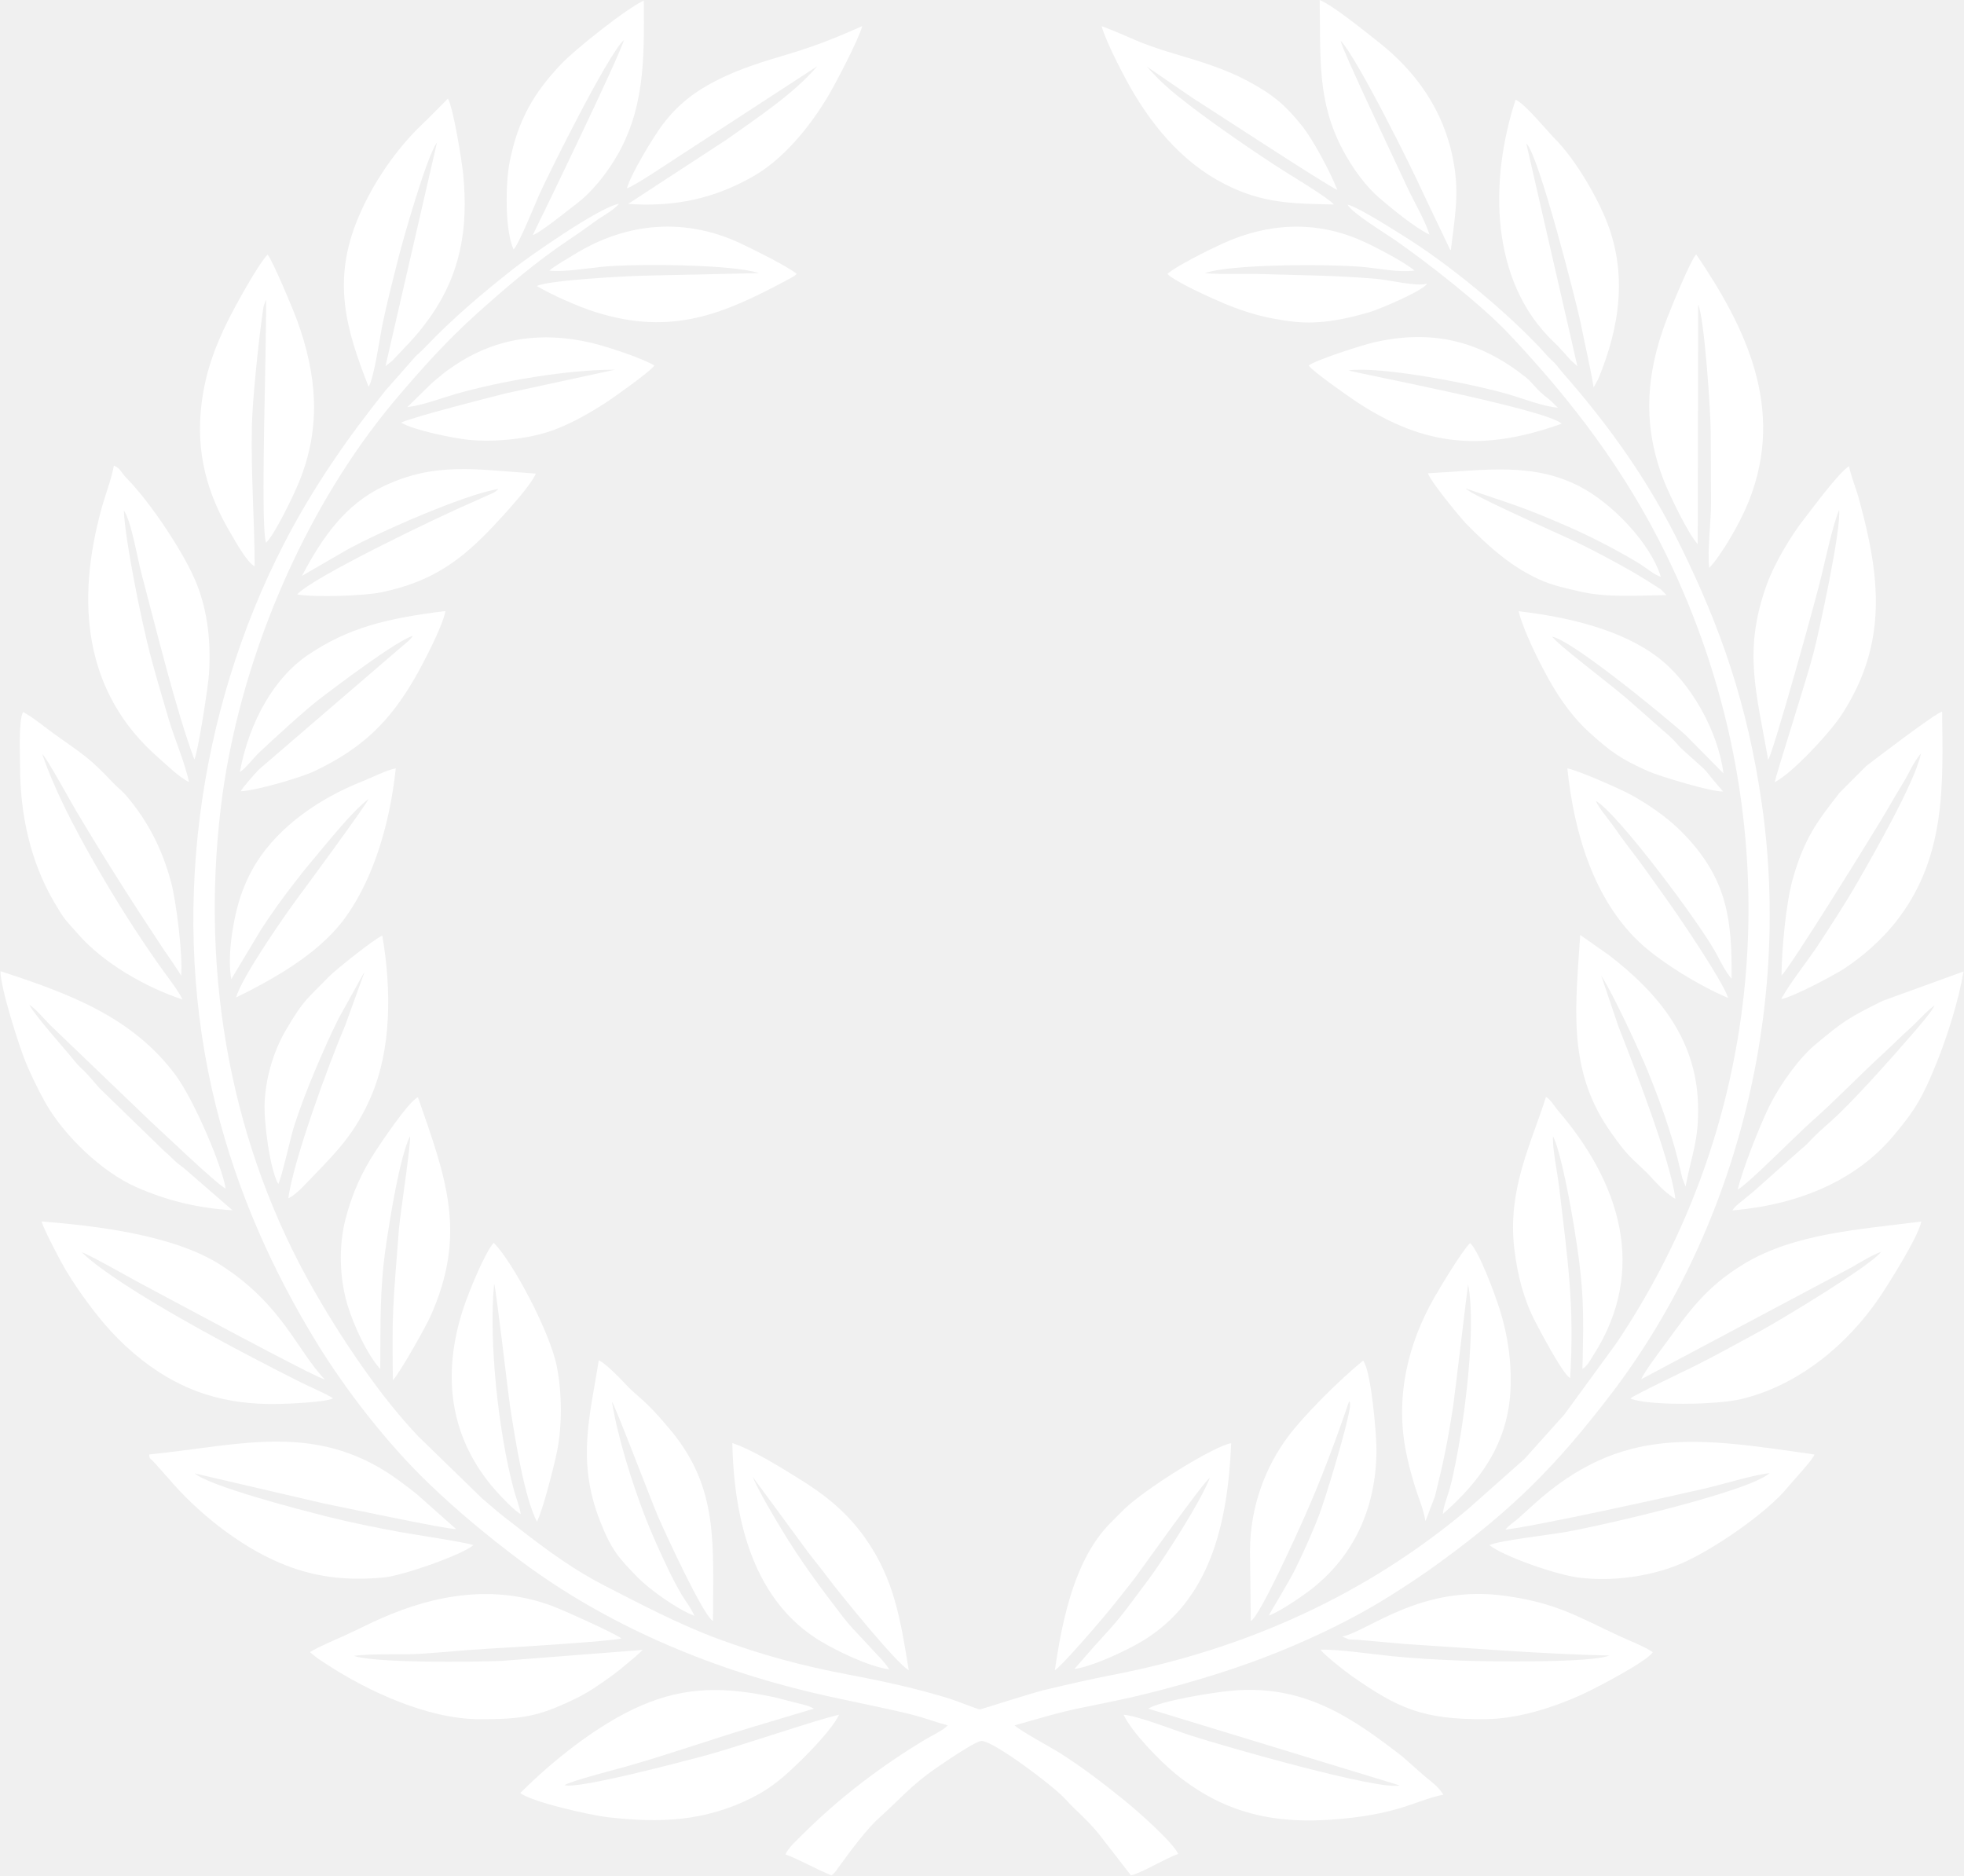
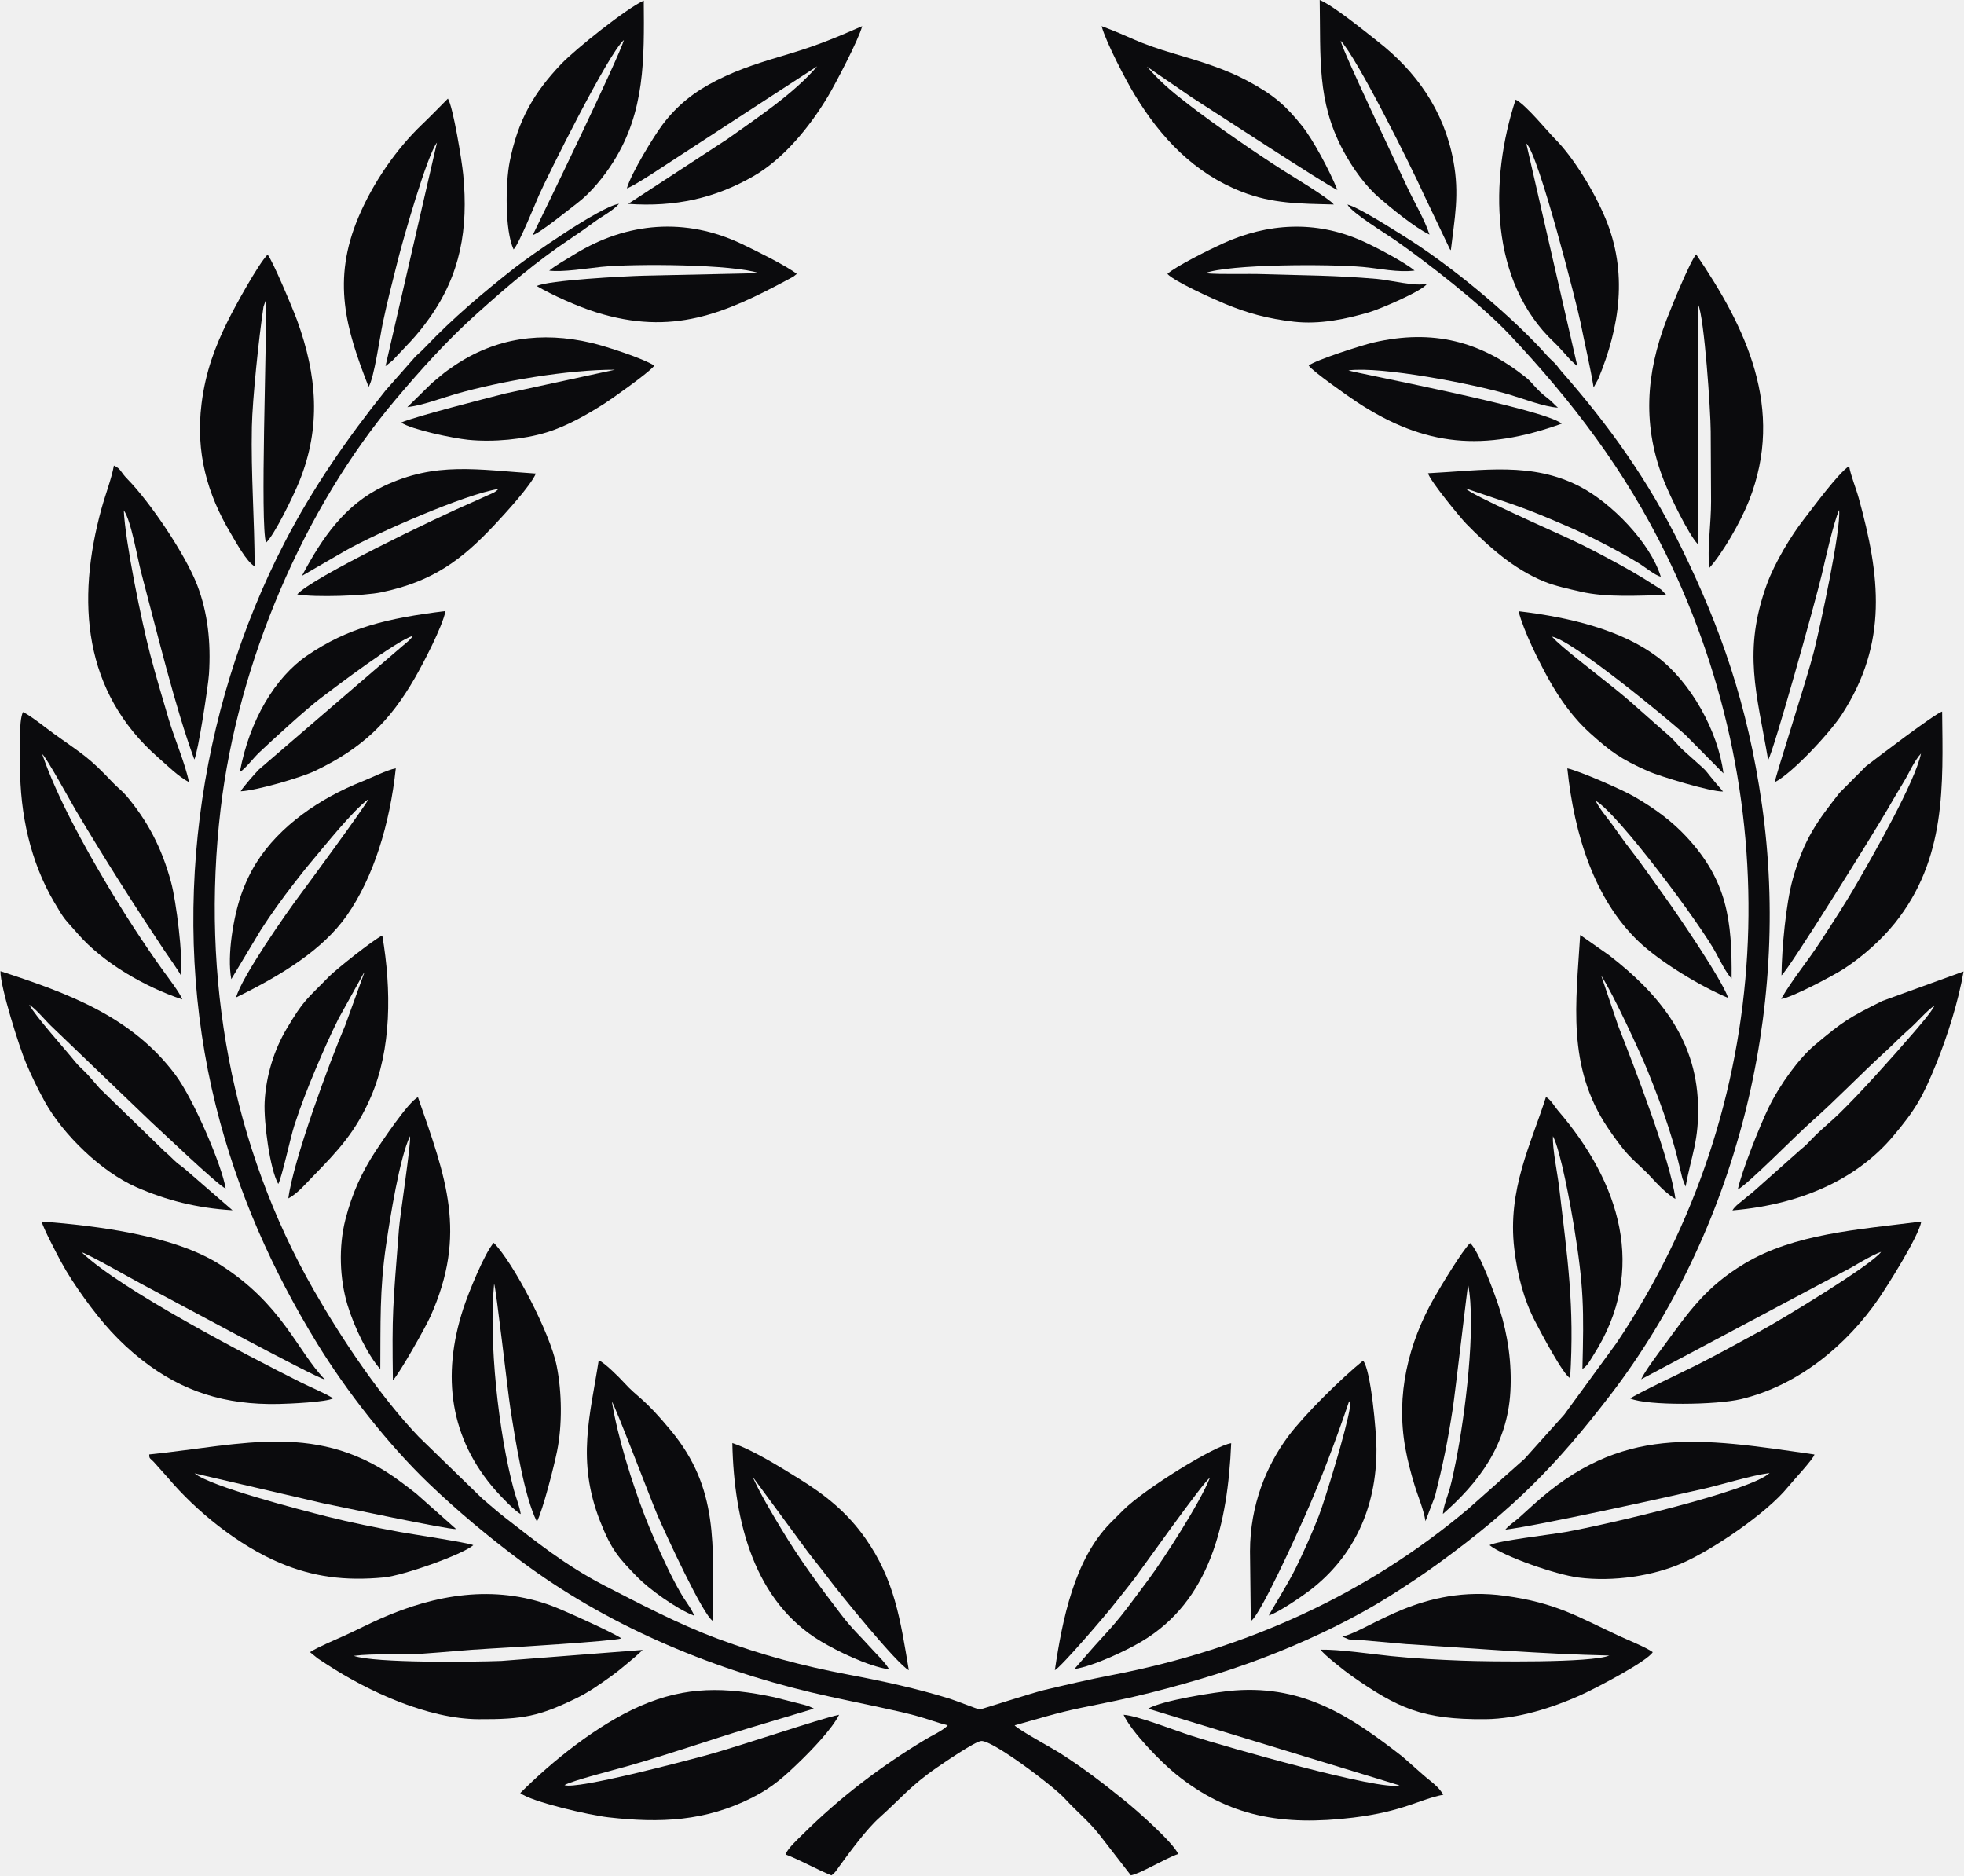
<svg xmlns="http://www.w3.org/2000/svg" xml:space="preserve" width="1285px" height="1227px" version="1.1" style="shape-rendering:geometricPrecision; text-rendering:geometricPrecision; image-rendering:optimizeQuality; fill-rule:evenodd; clip-rule:evenodd" viewBox="0 0 1278.48 1221.35">
  <defs>
    <style type="text/css">
   
-     .fil0 {fill:#fff}
+     .fil0 {fill:#0B0B0D}
   
  </style>
  </defs>
  <g id="Layer_x0020_1">
    <g id="_43673652160">
      <path class="fil0" d="M616.91 1123.64l-1.07 1.07c-3.79,3.22 -8.81,5.34 -13.08,7.9 -29.4,17.64 -56.38,38.22 -80.28,62.01 -2.8,2.79 -9.89,9.22 -11.19,13.08 10.16,3.91 20.26,9.78 29.87,13.65 2.43,-1.64 3.21,-3.25 5.14,-5.89 7.11,-9.73 17.63,-24.09 26.07,-31.65 13.84,-12.4 20.37,-20.84 37.2,-32.46 4.07,-2.81 25.15,-17.31 29.24,-17.52 7.56,-0.37 47.1,29.46 54.58,37.72 7.34,8.09 15.02,14.09 22.36,23.38l20.46 26.41c6.26,-1.12 22.34,-11.03 30.83,-13.92 -3.42,-7.53 -26.05,-27.65 -35.48,-35.24 -13.65,-10.99 -26.03,-20.55 -41.32,-30.33 -5.44,-3.47 -27.23,-15.23 -29.75,-18.21 14.69,-4.02 27.22,-8.1 43.32,-11.39 15.26,-3.12 30.13,-6.01 44.99,-9.79 29.34,-7.46 56.28,-15.66 82.99,-26.42 25.98,-10.46 51.18,-22.87 72.94,-36.53 11.57,-7.26 22.02,-14.23 32.71,-22.02 47.81,-34.83 75.84,-63.04 111,-108.94 81.18,-105.95 118.18,-248.86 98.7,-384.81 -9.33,-65.13 -26.81,-114.73 -52.58,-167.37 -21.33,-43.56 -47.05,-79.38 -77.72,-114.29 -2.82,-3.21 -2.84,-4.11 -6.52,-7.43 -2.58,-2.32 -4.29,-4.53 -6.76,-7.18 -23.63,-25.28 -60.67,-55.81 -90.15,-74.04 -6.76,-4.18 -28.87,-18.4 -36.19,-20.22 2.88,5.47 24.88,18.86 31.17,23.24 20.98,14.62 55.8,41.7 74.16,61.18 40.89,43.37 75.47,88.66 102.27,143.54 79.86,163.55 71.67,358.82 -32.39,513.56l-34.01 46.6 -25.88 28.84 -36.4 32.3c-66.35,56.03 -145.16,91.65 -231.93,108.37 -15.3,2.95 -30.03,6.41 -44.85,9.91 -5.81,1.37 -41.36,12.6 -41.44,12.59 -1.54,-0.13 -15.76,-5.81 -19.65,-7.02 -21.55,-6.69 -43.63,-11.47 -65.96,-15.68 -30.76,-5.81 -57.12,-13 -85.06,-23.34 -25.36,-9.39 -50.98,-22.86 -73.84,-34.63 -25.31,-13.03 -45.23,-29.11 -65.01,-44.46 -5.13,-3.98 -9.83,-8.21 -14.64,-12.25l-41.37 -40.21c-25.01,-26.14 -50.11,-63.7 -68.1,-95.11 -53.94,-94.15 -73.89,-203.84 -60.89,-313.89 11.21,-94.95 54.07,-195.75 114.12,-266.82 16.6,-19.64 33.57,-38.48 52.77,-55.7 19.53,-17.5 38.5,-33.8 60.77,-48.66 5.66,-3.77 10.47,-7.15 15.8,-11.08 5.21,-3.84 11.93,-7.14 15.99,-11.74 -12.17,1.7 -58.89,34.55 -67.79,41.53 -21.44,16.84 -40.52,33.05 -58.05,51.42 -2.56,2.69 -3.38,3.37 -6.61,6.32l-19.58 22.22c-24.78,30.91 -47.3,63.34 -65.89,99.31 -56.81,109.92 -75.27,243.99 -44.59,366.91 13.96,55.97 36.87,107.14 65.76,154.23 19.12,31.17 46.14,65.83 72.77,91.39 18.96,18.19 38.91,34.76 59.98,50.51 55.07,41.14 121.04,69.36 189.05,85.57 15.11,3.6 29.73,6.43 44.94,9.77 7.44,1.63 15.4,3.32 22.62,5.25 7.52,2 14.3,4.67 21.45,6.46z" />
      <path class="fil0" d="M96.9 947.25c-0.03,2.92 0.53,2.34 2.89,4.81l9.41 10.53c18.1,21.48 45.67,43.92 73,55.38 21.33,8.95 42.04,11.81 67.54,9.37 12.64,-1.21 51.26,-14.91 58.2,-21.02 -3.27,-1.62 -40.93,-7.27 -47.76,-8.55 -16.62,-3.11 -31.53,-6.05 -47.69,-10.13 -18.14,-4.58 -75.41,-19.4 -86.05,-28.07l83.74 19.49c12.27,2.48 80.15,16.92 86.6,16.81l-25.79 -22.89c-2.88,-2.39 -6.43,-4.97 -9.58,-7.35 -53.56,-40.58 -103.38,-24.6 -164.51,-18.38z" />
      <path class="fil0" d="M980.1 996.19c20.41,-2.33 104.85,-21.01 129.35,-26.64 12.8,-2.95 30.61,-8.62 42.72,-10.2 -12.4,11.79 -106.5,33.71 -132.93,38.42 -9.52,1.7 -44.06,5.64 -49.47,8.55 8.99,7.26 43.27,19.22 57.87,21.09 22.92,2.94 48.69,-1.09 67.58,-9.37 20.29,-8.89 55.28,-32.75 68.86,-49.54 2.94,-3.63 16.88,-18.55 17.29,-21.22 -75.93,-10.96 -125.66,-19.56 -183.49,33.13l-8.86 8.03c-2.66,2.39 -6.82,5.08 -8.92,7.75z" />
      <path class="fil0" d="M216.62 910.68c-4.84,-3.17 -14.99,-7.38 -21.15,-10.47 -35.37,-17.72 -117,-60.21 -142.5,-84.59 3.47,0.64 33.54,17.77 39.19,20.73 14.65,7.7 112.56,60.74 119.07,62.03 -18.13,-18.79 -27.75,-49.14 -68.4,-74.9 -29.94,-18.98 -79.72,-25.13 -116.02,-27.97 1.06,4.28 9.85,21.04 12.52,25.99 4.51,8.34 9.68,16.12 15.12,23.69 11.66,16.2 22.69,28.76 37.94,40.68 26.22,20.48 54.03,29.17 88.54,28.5 6.84,-0.13 31.62,-1.23 35.69,-3.69z" />
      <path class="fil0" d="M201.57 1075.98l5.1 4.13c2.44,1.64 3.78,2.49 6.01,3.94 27.04,17.64 65.62,35.38 98.59,35.6 29.36,0.19 39.76,-2.08 63.16,-13.35 9.03,-4.34 15.84,-9.33 23.25,-14.59 3.72,-2.64 7.38,-5.71 10.56,-8.35 3.64,-3.02 6.9,-5.73 9.99,-8.82l-91.99 7.16c-18.01,0.7 -82.25,1.54 -96.12,-3.3 12.67,-1.67 30.68,-0.48 44.39,-1.39 14.49,-0.96 29.26,-2.53 43.77,-3.3 10.83,-0.58 81.91,-4.88 86.11,-6.68 -5.24,-3.74 -37.79,-18.39 -45.12,-21.12 -37.77,-14.09 -76.01,-7.56 -111.65,8.2 -7.78,3.44 -15.32,7.35 -23,10.86 -6.59,3.01 -17.34,7.42 -23.05,11.01z" />
      <path class="fil0" d="M873.86 1065.88l4.26 1.78c0.88,0.16 4.21,0.19 5.39,0.25l31.8 2.82c44.61,2.8 87.6,6.44 132.49,7.46 -11.59,4.9 -78.67,3.97 -95.64,3.34 -15.08,-0.56 -31.41,-1.43 -46.29,-2.95 -13.05,-1.33 -33.92,-4.46 -46.05,-4.21 1.23,2.67 16.52,14.57 20.12,17.08 29.99,20.92 46.04,28.57 87.17,28.19 21.45,-0.2 44.11,-7.71 61.18,-15.29 10.5,-4.67 44.32,-22.43 47.8,-28.37 -4.56,-3.25 -16.24,-7.91 -21.87,-10.53 -27.42,-12.73 -40.89,-21.47 -74.26,-26.13 -54.38,-7.6 -88,22.36 -106.1,26.56z" />
      <path class="fil0" d="M1068.55 898.26l136.71 -72.71c5.04,-2.94 14.38,-8.55 19.51,-10.26 -5.8,8.39 -65.14,44.25 -78.06,51.24 -14.11,7.63 -27.64,15.2 -42.15,22.53 -6.81,3.44 -40.07,19.16 -43.09,21.73 11.27,4.8 55.91,4.28 72.19,0.39 37.35,-8.93 69.01,-35.43 89.65,-65.59 5.44,-7.94 25.8,-40.08 27.67,-50.04 -41.71,5.3 -82.54,7.89 -115.06,27.33 -25.93,15.5 -37,32.46 -52.74,53.76 -3.63,4.92 -12.4,16.59 -14.63,21.62z" />
      <path class="fil0" d="M338.54 1167.74c7.26,5.76 45.03,14.38 57.23,15.78 34.19,3.92 63.35,2.58 93.83,-12.79 13.43,-6.78 21.42,-14.25 31.12,-23.64 7.32,-7.08 20.95,-21.16 25.44,-30.32 -12.4,2.47 -65.45,20.72 -86.95,26.51 -12.54,3.37 -84.13,22.42 -91.87,19.28 5.25,-2.99 32.52,-9.92 40.28,-12.12 26.28,-7.44 54.15,-17.21 80.37,-25.14l41.68 -12.5c-0.23,-0.15 -0.6,-0.63 -0.73,-0.41l-2.21 -1.07c-0.9,-0.35 -2.08,-0.67 -3.1,-0.95l-19.76 -5.04c-31.71,-6.69 -57.21,-7.33 -86.95,5.62 -28.36,12.34 -57.85,36.27 -78.38,56.79z" />
      <path class="fil0" d="M747.47 1112.8l163.67 49.94c-12.16,3.74 -112.65,-24.94 -135.77,-32.38 -10.03,-3.22 -34.85,-13 -43.91,-13.59 5.17,11.22 24.07,30.55 33.9,38.53 34.36,27.87 69.52,34.03 115.59,28.43 32.77,-3.99 43.3,-11.96 58.75,-14.91 -2.91,-4.49 -5.2,-6.31 -8.58,-9.11 -1.66,-1.38 -2.76,-2.17 -4.37,-3.61l-13.74 -12.13c-32.27,-25.03 -63.16,-46.52 -109.15,-43.05 -12.53,0.95 -47.83,6.62 -56.39,11.88z" />
      <path class="fil0" d="M151.12 788.21l-30.83 -26.73c-1.8,-1.61 -3.2,-2.4 -5.07,-3.95 -3.13,-2.6 -4.95,-4.97 -8.28,-7.62l-42.4 -41.17c-2.87,-3.23 -5.01,-5.91 -7.91,-9.04 -3.22,-3.49 -5.27,-4.77 -8.3,-8.6 -5.95,-7.52 -25.56,-29.15 -29.59,-36.78 4.89,3.15 10.66,10.61 15.49,15.06l63.49 60.91c7.67,6.96 42.94,40.83 48.96,43.81 -2.37,-14.91 -20.76,-57.99 -32.69,-74.02 -28.35,-38.07 -69.89,-53.18 -113.99,-67.56 -0.14,10.37 12.35,49.61 16.53,59.52 3.88,9.16 7.86,17.34 12.37,25.47 11.84,21.35 36.73,45.64 59.72,55.7 19.33,8.45 38.98,13.55 62.5,15z" />
      <path class="fil0" d="M1131.45 774.72c7.22,-3.99 37.81,-35.27 48.2,-44.43 15.67,-13.81 32.15,-31.06 47.52,-45.04 5.49,-4.99 10.22,-10.02 15.88,-14.97 5.46,-4.79 10.73,-11.28 16.5,-15.46 -1.4,3.76 -11.51,15.27 -14.38,18.6 -13.41,15.55 -33.71,38.24 -47.67,51.82 -5.6,5.45 -11.87,10.42 -17.07,15.79 -3.6,3.74 -4.37,4.7 -8.15,7.77l-30.53 27.15c-1.79,1.64 -3.13,2.43 -4.95,4.05 -2.95,2.63 -7.02,5.14 -8.84,8.3 48.36,-4.16 82.95,-22.64 104.43,-48.08 14.64,-17.33 19.43,-25.49 28.55,-48.06 6.95,-17.2 14.23,-40.09 17.54,-59.46l-52.84 19.18c-22.32,11.11 -25.57,13.28 -43.98,28.67 -9.97,8.33 -22.68,25.39 -30.35,41.27 -5.45,11.28 -17.2,40.62 -19.86,52.9z" />
      <path class="fil0" d="M118.41 650.89c-1.22,-3.81 -9.59,-14.72 -12.33,-18.53 -12.86,-17.88 -25.91,-38.08 -37.28,-57.27 -14.08,-23.77 -31.98,-55.85 -41.6,-83.94 2.18,1.04 18.92,31.61 21.66,36.22 18.87,31.75 37.06,60.34 57.36,90.9 2.24,3.37 10.31,14.66 11.43,17.28 1.23,-13.17 -3.13,-48.39 -6.53,-61 -6.12,-22.71 -15.46,-40.09 -29.19,-56.38 -2.36,-2.8 -5.96,-5.57 -8.57,-8.33 -15.93,-16.86 -19.12,-18.07 -38.05,-31.63 -5.92,-4.24 -14.76,-11.51 -20.58,-14.5 -3.04,5.21 -1.95,29.06 -1.96,35.09 -0.08,31.47 6.88,62.57 22.03,88.4 7.5,12.8 6.68,10.7 15.71,21.09 16.19,18.63 43.49,34.51 67.9,42.6z" />
      <path class="fil0" d="M1159.92 635.27c4.93,-3.94 61.49,-95.11 68.76,-107.71 3.59,-6.22 6.96,-12.01 10.72,-18.16 3.76,-6.13 6.82,-13.71 11.35,-18.66 -3.83,18.57 -31.28,66.35 -41.46,84.08 -7.86,13.69 -15.72,25.54 -24.13,38.56 -8.35,12.93 -17.86,23.99 -25.47,37.21 6.29,-0.56 34.04,-15.17 40.99,-19.71 12.62,-8.25 24.45,-18.99 33.01,-29.64 33.75,-42.02 31.34,-90.22 30.84,-137.83 -4.32,1.06 -42.22,29.92 -49.52,35.55l-17.37 17.44c-13.97,18 -22.86,29.22 -30.4,56.15 -4.45,15.87 -7.14,45.29 -7.32,62.72z" />
      <path class="fil0" d="M122.77 509.4c-2.34,-11.95 -9.5,-28.46 -13.13,-40.79 -4.22,-14.33 -8.33,-27.92 -12.16,-42.56 -5.5,-21 -16.2,-72.99 -17.16,-93.66 4.79,6.53 8.8,30.91 11.4,40.71 9.7,36.53 22.32,88.63 34.55,121.53 2.34,-4.36 9.01,-47.57 9.53,-55.61 1.35,-20.61 -0.79,-39.95 -7.57,-57.69 -7.7,-20.18 -30.73,-54.22 -45.33,-69.1 -5.17,-5.26 -4.2,-6.79 -9.02,-9 -1.47,8.35 -5.55,18.9 -8.01,27.81 -16.76,60.68 -11.86,119.7 36.89,162.35 6.17,5.4 12.71,12.02 20.01,16.01z" />
      <path class="fil0" d="M1151.22 494.91c3.34,-4.9 30.84,-103.27 35.06,-121.24 2.41,-10.3 7.37,-32.7 11.17,-41.54 1.34,12.91 -12.51,76.58 -16.38,92.01 -4.42,17.64 -24.93,80.73 -25.52,85.25 11.21,-5.61 35.93,-32.17 43.68,-44.12 30.28,-46.65 24.94,-90.24 10.96,-140.92 -1.88,-6.82 -5.01,-14.07 -6.26,-20.76 -7.1,4.53 -23.84,27.46 -29.79,35.08 -7.78,9.96 -18.64,27.78 -23.76,41.91 -15.84,43.7 -6.56,70.76 0.84,114.33z" />
      <path class="fil0" d="M165.54 368.81c-0.07,-30.42 -2.45,-60.02 -1.81,-90.95 0.37,-17.92 4.5,-57.67 7.58,-78.14l1.64 -4.69c0.54,27.64 -3.94,146.98 0.01,158.43 5.57,-5.19 17.79,-30.37 21.68,-39.97 14.29,-35.38 11.55,-68.99 -1.38,-104.66 -2.51,-6.93 -16.25,-39.81 -19.3,-42.99 -5.98,5.96 -21.17,33.6 -25.96,43.28 -8.19,16.53 -14.45,33.05 -17.03,53.74 -3.98,31.92 3.74,59.02 19.09,84.69 2.9,4.87 10.39,18.7 15.48,21.26z" />
      <path class="fil0" d="M1105.37 354.37l0.28 -156.09c4.02,8.66 8.11,69.23 8.17,82.59 0.07,15.26 0.14,30.51 0.23,45.78 0.07,13.6 -2.53,31.06 -1.21,43.29 8.4,-9.11 20.28,-29.58 25.9,-43.79 23.76,-60.08 -2.14,-113.06 -34.39,-160.5 -3.92,4.38 -16.08,34.19 -19.17,42.25 -13.84,36.06 -15.87,70 -1.61,105.74 3.93,9.83 15.63,34.11 21.8,40.73z" />
      <path class="fil0" d="M239.75 251.91c3.61,-5.77 7.3,-32.26 9.2,-41.37 2.86,-13.74 6.33,-27.17 9.78,-40.88 3.73,-14.82 19.16,-68.63 25.53,-76.79l-33.51 145.6 4.58 -3.67c9.51,-10.26 15.19,-15.22 24.03,-27.64 20.22,-28.4 25.43,-57.99 22.01,-93.47 -0.87,-9 -6.59,-44.16 -9.99,-49.46 -5.58,5.6 -10.95,11.21 -16.78,16.77 -16.96,16.2 -31.91,37.95 -41.34,60.14 -17.7,41.61 -8.19,73.24 6.49,110.77z" />
      <path class="fil0" d="M1027 238.53l-33.28 -145.1c7.99,6.56 33.32,106.43 35.32,116.53 2.67,13.56 6.42,29.22 8.53,42.36l3 -5.46c14.21,-34.27 19.36,-69.65 4.63,-104.81 -7.35,-17.54 -20.83,-39.68 -32.89,-51.7 -4.1,-4.07 -19.3,-22.69 -25.54,-25.43 -17.14,52.14 -17.01,118.41 25.19,158.12 2.74,2.58 4.69,4.93 7.25,7.69 1.38,1.49 1.92,2.11 3.26,3.67l4.53 4.13z" />
      <path class="fil0" d="M578.8 1087.22c-2.72,-4.75 -8.41,-9.98 -12.46,-14.53 -6.69,-7.51 -11.39,-11.46 -18.74,-21.05 -14.03,-18.31 -26.75,-35.41 -38.91,-55.64 -6.29,-10.48 -14.1,-23.46 -18.88,-34.28l36.01 48.99c4.38,5.78 8.49,10.64 12.63,16.23 7.41,9.99 45.63,57.1 53.11,60.79 -5.49,-33.26 -9.42,-58.96 -28.18,-85.72 -11.87,-16.91 -26.11,-28.36 -43.51,-39.09 -11.36,-7 -29.76,-18.65 -43.23,-23.07 1.07,51.94 14.58,103.31 57.64,129.09 10.28,6.16 30.53,16.21 44.52,18.28z" />
      <path class="fil0" d="M1022.28 897.49c2.95,-47.5 -1.75,-78.06 -7.16,-124.3 -1.04,-8.9 -4.5,-25.36 -4.01,-33.21 5.01,9.48 11.51,45.4 13.64,58.45 6.56,40.19 6.48,54.74 5.53,93.11 3.39,-2.15 4.7,-5.15 7.14,-8.95 35.78,-55.81 16.96,-112.84 -23.09,-159.38 -2.49,-2.9 -4.46,-6.88 -7.78,-8.8 -9.69,30.59 -25.21,60.27 -20.64,98.86 2.07,17.47 6.27,33.21 13.53,47.23 3.55,6.88 18.4,35 22.84,36.99z" />
      <path class="fil0" d="M686.69 1087.74c3.84,-1.85 32.2,-34.68 39.78,-44.38 4.53,-5.81 8.12,-10.11 12.7,-16.15 3.59,-4.75 44.84,-62.96 48.45,-64.69 -6.14,15.79 -30.06,52.91 -39.97,66.2 -18.28,24.52 -17.88,24.46 -35.7,43.9l-12.55 14.37c12.59,-1.84 34.41,-12.35 43.81,-17.95 44.47,-26.45 56.1,-76.43 58.32,-129.1 -10.5,1.37 -56.42,29.77 -70.26,43.52 -3.12,3.11 -5.06,5.01 -8.46,8.46 -23.29,23.68 -31.18,62.41 -36.12,95.82z" />
      <path class="fil0" d="M338.84 986.08c-0.79,-5.2 -3.06,-10.53 -4.47,-15.73 -10.12,-37.41 -16.47,-97.39 -12.87,-134.29 1.19,2.2 8.97,70.7 10.55,80.9 3.16,20.35 9.08,58.1 17.34,74.07 3.89,-7.64 11.09,-35.88 13.12,-45.92 3.46,-17.14 3.17,-38.45 -0.23,-55.46 -4.39,-21.94 -28.4,-67.54 -41.04,-80.26 -5.87,6.52 -16.42,32.39 -19.82,42.82 -14.37,43.95 -8.73,84.85 21.3,118.77 2.92,3.29 12.3,13.25 16.12,15.1z" />
      <path class="fil0" d="M247.36 891.64c0.23,-29.38 -0.54,-51.57 3.78,-80.9 2.63,-17.91 8.9,-57.17 15.57,-70.8 0.9,3.54 -6.47,51.22 -7.19,60.36 -4.06,51.8 -4.55,54.53 -3.95,98.64 4.53,-4.8 21.37,-34.79 24.34,-41.4 24.43,-54.25 10.1,-90.71 -8.02,-142.94 -6.28,2.82 -24.37,30.18 -27.82,35.44 -8.5,12.98 -15.03,26.94 -19.43,44.2 -4.51,17.7 -3.77,38.49 1.34,55.54 4.36,14.52 13.38,33.02 21.38,41.86z" />
      <path class="fil0" d="M451.91 1052.31c-2.44,-5.69 -5.87,-9.47 -9.15,-15.25 -2.88,-5.06 -5.65,-10.36 -8.19,-15.68 -5.11,-10.75 -10.47,-22.51 -14.87,-33.91 -8.17,-21.21 -17.57,-50.76 -21.47,-74.54 1.52,1.07 26.39,66.39 29.79,74.18 5.19,11.88 29.64,65.16 36.03,68.62 -0.03,-50.15 3.93,-86.17 -27.39,-124.03 -18.09,-21.87 -21.35,-21.14 -30.49,-31.22 -3.19,-3.52 -12.8,-13.09 -16.54,-14.58 -5.47,35.69 -14.67,65.16 0.91,104.85 7.4,18.83 12.05,23.79 24.3,36.42 7.19,7.4 25.27,20.67 37.07,25.14z" />
      <path class="fil0" d="M928.05 990.68l6.19 -16.19c5.32,-21.27 8.16,-34.86 11.59,-57.12 1.34,-8.7 9.77,-80.49 9.98,-80.92 5.41,27.42 -2.04,85.82 -8.04,115.73 -1.18,5.89 -2.3,11.45 -3.84,17.03 -1.37,4.96 -4.33,12.24 -4.53,16.79 22.93,-20.08 41.96,-44.57 43.96,-79.57 1.08,-18.73 -1.75,-37.21 -6.96,-53.72 -3.16,-10.02 -13.49,-37.92 -19.27,-43.15 -5.2,4.99 -19.33,28.44 -23.55,35.88 -16.63,29.36 -24.95,62.82 -18.65,97.7 1.5,8.28 3.53,15.91 5.92,23.84 2.36,7.8 5.9,15.69 7.2,23.7z" />
      <path class="fil0" d="M813.78 1010.3l0.52 45.46c5.89,-3.18 30.04,-56.69 34.95,-67.76 10.66,-23.98 20.57,-50.33 29.08,-75.44 0.54,0.98 0.48,0.16 0.6,2 0.06,1.02 0.02,1.22 -0.14,2.32 -1.92,13.26 -16.23,60.15 -20.24,70.47 -4.28,11 -9.83,23.39 -14.93,33.82 -5.08,10.38 -16.48,28.41 -17.59,30.97 6.53,-2.07 22.03,-12.78 26.99,-16.59 28.06,-21.57 43.23,-53.31 43.11,-91.92 -0.04,-10.69 -3.59,-51.56 -8.71,-57.5 -14.59,11.79 -38.42,35.45 -48.83,49.42 -14.09,18.94 -24.77,44.6 -24.81,74.75z" />
      <path class="fil0" d="M1090.83 780.8c-3.09,-24.96 -27.24,-87.2 -37.27,-112.73l-11.04 -32.68c7.75,11.8 25.61,50.55 30.31,62.18 4.89,12.12 9.33,23.67 13.41,36.35 2,6.24 4.09,12.95 5.64,19.18 0.86,3.46 1.51,6.27 2.38,9.67 0.44,1.69 0.78,3.29 1.14,4.73l2.06 5.3c3.8,-20.78 8.87,-29.89 8.08,-54.07 -1.39,-42.92 -26.58,-72.42 -57.83,-96.55l-18.88 -13.27c-2.65,43.79 -8.91,85.67 17.98,125.61 3.65,5.41 8.68,12.48 12.86,17.02 5.57,6.04 10.27,9.59 15.01,14.8 4.42,4.86 9.37,10.05 14.66,13.55 0.21,0.14 0.56,0.34 0.74,0.46 0.18,0.11 0.49,0.32 0.75,0.45z" />
      <path class="fil0" d="M180.92 771.09c2.32,-4.18 7.99,-30.5 10.41,-37.97 4.05,-12.49 8.68,-24.41 13.62,-36.13 4.92,-11.64 9.72,-22.58 15.21,-33.59l16.33 -29.46c0.16,-0.19 0.35,-0.42 0.51,-0.6l-12.48 34.45c-10.47,24.42 -33.93,88.25 -37.04,112.68 5.84,-3.03 11.29,-9.48 16,-14.32 16.6,-17.08 27.88,-28.97 37.76,-51.79 13.44,-31.03 13.46,-69.68 7.43,-105.07 -5.32,2.31 -30.41,22.29 -34.86,26.88 -14.42,14.88 -16.09,14.64 -27.6,34.11 -7.69,13.01 -13.27,29.83 -14.16,47.41 -0.65,12.87 3.39,43.83 8.87,53.4z" />
      <path class="fil0" d="M1125.2 649.94c-3.87,-11.7 -33.05,-54.54 -41.3,-65.95 -7.8,-10.8 -14.66,-20.92 -22.63,-31.11 -3.91,-5 -7.43,-10.13 -11.32,-15.53 -3.38,-4.69 -8.81,-10.89 -11.02,-15.82 14.37,7.95 69,81.32 78.54,99.56 1.91,3.65 6.92,13.36 9.96,16.25 0.33,-37.95 -2.8,-63.79 -29.4,-92.37 -9.14,-9.82 -20,-18.11 -34.33,-26.35 -7.26,-4.18 -34.61,-16.27 -43.25,-18.23 4.55,43.99 18,85.47 46.32,112.67 13.69,13.14 40.16,29.29 58.43,36.88z" />
      <path class="fil0" d="M150.33 637.71l19.15 -31.94c6.93,-10.79 14.07,-20.63 21.51,-30.23 4.29,-5.53 7.39,-9.55 11.49,-14.39 8.69,-10.27 26.86,-33.19 37.17,-40.73 -1.34,3.68 -41.58,58.35 -44.94,62.82 -8.34,11.09 -37.72,53.19 -41.24,66.36 29.74,-14.58 56.41,-30.98 72.11,-53.39 17.33,-24.74 28.01,-59.38 31.88,-95.86 -6.13,1.24 -15.61,6.06 -21.72,8.49 -27.74,10.99 -54.12,29.07 -69.2,53.19 -3.76,6.02 -7.24,13.31 -9.89,20.97 -4.78,13.84 -9.23,39.08 -6.32,54.71z" />
      <path class="fil0" d="M868.34 133.19c-2.78,-3.88 -28.14,-19.1 -32.33,-21.77 -18.75,-11.94 -45.12,-30.13 -62.19,-43.3 -12.03,-9.29 -18.06,-14.48 -27.18,-24.72l29.6 20.29c10.35,6.52 87.79,57.3 94.45,60.01 -5.17,-12.8 -15.87,-32.79 -23.1,-41.79 -10.47,-13.03 -18.11,-19.94 -35.45,-29.24 -14.28,-7.66 -30.64,-12.67 -47.14,-17.52 -25.59,-7.52 -27.93,-10.71 -47.86,-18.11 2.95,10.76 15.82,35.25 21.43,44.52 17.16,28.37 39.11,51.39 69.97,63.38 19.9,7.74 37.32,7.69 59.8,8.25z" />
      <path class="fil0" d="M407.96 122.68c5.04,-1.6 25.66,-15.57 31.39,-19.25l92.54 -60.25c-15.13,17.81 -39.13,33.61 -58.56,47.46l-64.54 42.16c30.6,2.18 56.67,-3.68 81.66,-18.08 19.32,-11.12 36.34,-31.64 48.5,-51.99 4.61,-7.72 20.08,-37.09 22.25,-45.68 -15.83,6.96 -28.99,12.46 -47.08,17.88 -17.67,5.29 -31.99,9.51 -47.37,17.27 -14.71,7.42 -25.86,16.13 -35.62,29.07 -5.44,7.22 -20.4,31.59 -23.17,41.41z" />
      <path class="fil0" d="M930.67 152.78c-3.26,-10.11 -10.23,-21.54 -14.85,-31.61 -6.01,-13.12 -41.8,-87.95 -43.01,-94.66 10.61,11.06 46.05,82.19 54.22,100.34l16.93 35.46c0.14,0.17 0.4,0.45 0.62,0.65 2.41,-20.87 5.75,-36.17 1.63,-58.25 -6.16,-32.98 -24.42,-58.38 -49.48,-77.91 -8.37,-6.53 -28.43,-22.97 -37.57,-26.8 0.65,38.07 -1.74,65.71 14.87,97.26 6.71,12.73 15.31,24.22 24.03,31.71 7.36,6.33 23.15,19.36 32.61,23.81z" />
      <path class="fil0" d="M1121.86 515.47c-17.57,-20.18 -3.97,-7.04 -25.54,-26.51 -5.35,-4.83 -4.44,-5.6 -13.6,-13.26l-21.12 -18.66c-12.6,-11.05 -38.37,-30.19 -48.23,-39.44 -1.49,-1.4 -1.75,-1.97 -3.04,-3 12.7,1.96 71.84,50.57 86.72,63.72l25.07 25.36c-3.42,-27.29 -21.24,-59.5 -43.18,-75.94 -22.82,-17.09 -55.58,-25.56 -90.25,-29.67 3.38,13.18 13.24,32.72 19.37,43.83 8.03,14.54 17.23,26.63 27.17,35.54 13.47,12.08 19.78,16.78 37.84,24.82 7.13,3.17 41.04,13.52 48.79,13.21z" />
      <path class="fil0" d="M334.17 162.45c3.26,-2.94 14.69,-31.08 16.52,-35.24 5.27,-11.91 45.09,-92.27 55.34,-101.15 -2.97,10.98 -53.85,115.92 -59.36,127.01 4.37,-1.03 24.23,-17.16 28.99,-20.77 8.91,-6.75 17.59,-17.49 23.64,-27.13 20.48,-32.62 20,-66.52 19.67,-104.78 -10.89,4.9 -44.39,31.4 -54.02,41.57 -17.4,18.37 -27.87,35.97 -33.3,63.34 -2.76,13.92 -3.22,44.72 2.52,57.15z" />
      <path class="fil0" d="M155.9 502.79c3.52,-2.03 8.82,-9.11 12.45,-12.57 8.44,-8.01 30.68,-28.37 40.13,-35.5 11.36,-8.58 48.59,-36.86 60.13,-40.69 -1.4,2.43 -4.01,4.35 -6.66,6.57l-93.63 80.53c-2.21,2.25 -10.54,11.64 -11.88,14.21 10.46,-0.49 39.59,-9.03 48.55,-13.34 30.65,-14.74 48.4,-31.84 64.91,-60.5 5.08,-8.83 17.84,-33.01 19.94,-43.55 -37.91,4.7 -63.33,10.69 -90.19,29.03 -20.68,14.13 -37.5,42.04 -43.75,75.81z" />
      <path class="fil0" d="M929.71 308.23c1.28,4.96 21.26,29.2 24.89,32.9 14.46,14.72 30.63,29.44 50.88,37.67 7.01,2.84 15.73,4.71 23.37,6.48 17.76,4.1 37.58,2.49 56.15,2.29l-3.29 -3.45c-1.47,-1.1 -2.51,-1.64 -3.58,-2.34 -2.69,-1.75 -5.38,-3.44 -7.92,-5.01 -5.49,-3.37 -9.89,-5.87 -15.77,-9.1 -10.36,-5.69 -21.67,-11.68 -32.89,-16.87 -9.04,-4.19 -65,-28.97 -67.24,-32.68 30.47,10.49 35.65,11.32 66.97,24.99 14.48,6.32 31.64,15.23 45.25,23.42 4.42,2.66 10.81,8.1 14.79,9.1 -6.78,-22.15 -32.06,-48.07 -52.71,-58.76 -31.24,-16.18 -62.63,-10.5 -98.9,-8.64z" />
      <path class="fil0" d="M196.33 375.06l28.47 -16.49c20.11,-11.38 77.84,-36.75 99.53,-40.12 -2.43,2.52 -4.16,2.84 -7.81,4.5 -3.19,1.45 -5.77,2.68 -8.9,4.02 -22.99,9.83 -105.49,49.64 -114.36,60.17 11.55,2.03 43.59,0.95 54.75,-1.38 33.5,-6.97 52.3,-21.05 73.64,-43.79 6.97,-7.43 23.84,-25.8 27.03,-33.54 -38.08,-2.47 -65.17,-7.97 -99.14,8.22 -25.04,11.94 -39.87,33.19 -53.21,58.41z" />
      <path class="fil0" d="M852 238.08c2.61,3.81 26.15,20.31 31.54,23.84 44.36,29.17 82.61,32.14 133.29,13.98 -12.1,-10 -136.48,-33.31 -138.97,-34.7 21.44,-2.77 81.17,8.74 105.05,15.83 8.61,2.56 22.58,7.94 31.44,8.44 -2.35,-1.94 -3.92,-4.06 -6.77,-6.2 -7.66,-5.75 -9.36,-9.73 -14.24,-13.61 -29.29,-23.28 -60.4,-31.58 -99.11,-22.62 -7.52,1.74 -38.15,11.55 -42.23,15.04z" />
      <path class="fil0" d="M264.96 265.15c10.24,-1.25 21.34,-5.61 31.14,-8.45 29.56,-8.55 73.51,-16.01 104.12,-15.93l-71.68 15.54c-12.3,3.13 -58.86,14.99 -67.59,18.88 6.87,4.63 33.66,10.19 43.57,11.21 16.5,1.69 36.44,-0.29 51.21,-4.83 13.84,-4.25 27.26,-12.16 37.86,-18.91 4.04,-2.57 27.7,-19.23 31.79,-24 0.1,-0.12 0.32,-0.37 0.45,-0.58 -7.26,-4.65 -31.23,-12.51 -41.01,-14.8 -32.42,-7.6 -62.44,-3.3 -89.33,14.92 -2.56,1.73 -5.77,3.91 -8.06,5.89 -3.15,2.73 -5.36,4.27 -7.52,6.41l-14.95 14.65z" />
      <path class="fil0" d="M357.41 176.24c8.83,1.11 24.63,-1.48 33.73,-2.42 21.69,-2.24 86.48,-1.71 102.82,4.07l-75.23 1.65c-11.92,0.31 -62.01,2.94 -69.44,6.73 9.66,5.72 26.64,13.35 38.52,17.07 49.85,15.6 83.57,1.03 125.78,-21.67 0.75,-0.41 2.07,-1.08 2.6,-1.42 0.19,-0.13 0.44,-0.29 0.62,-0.42l1.79 -1.46c-6.57,-5.22 -27.01,-15.28 -35.64,-19.41 -36.62,-17.53 -74.97,-14.35 -108.91,6.56 -5.03,3.11 -12.67,7.36 -16.64,10.72z" />
      <path class="fil0" d="M760 178.37c4.33,4.83 28.95,15.95 37.37,19.45 14.66,6.08 27.73,9.73 44.95,11.69 17.12,1.94 34.05,-1.77 49.17,-6.19 6.67,-1.94 35.24,-14.05 37.59,-18.61 -6.8,2.15 -24.49,-2.38 -32.79,-3.08 -28.06,-2.39 -46.36,-2.22 -73.49,-3.1 -12.23,-0.4 -26.68,0.36 -38.4,-0.6 15.97,-6.02 81.02,-6.04 102.86,-4.08 10.7,0.96 22.83,3.76 33.69,2.34 -6.93,-5.74 -25.91,-15.65 -34.67,-19.52 -29.88,-13.19 -60.94,-11.45 -90.24,1.92 -8.56,3.9 -30.31,14.65 -36.04,19.78z" />
    </g>
  </g>
</svg>
